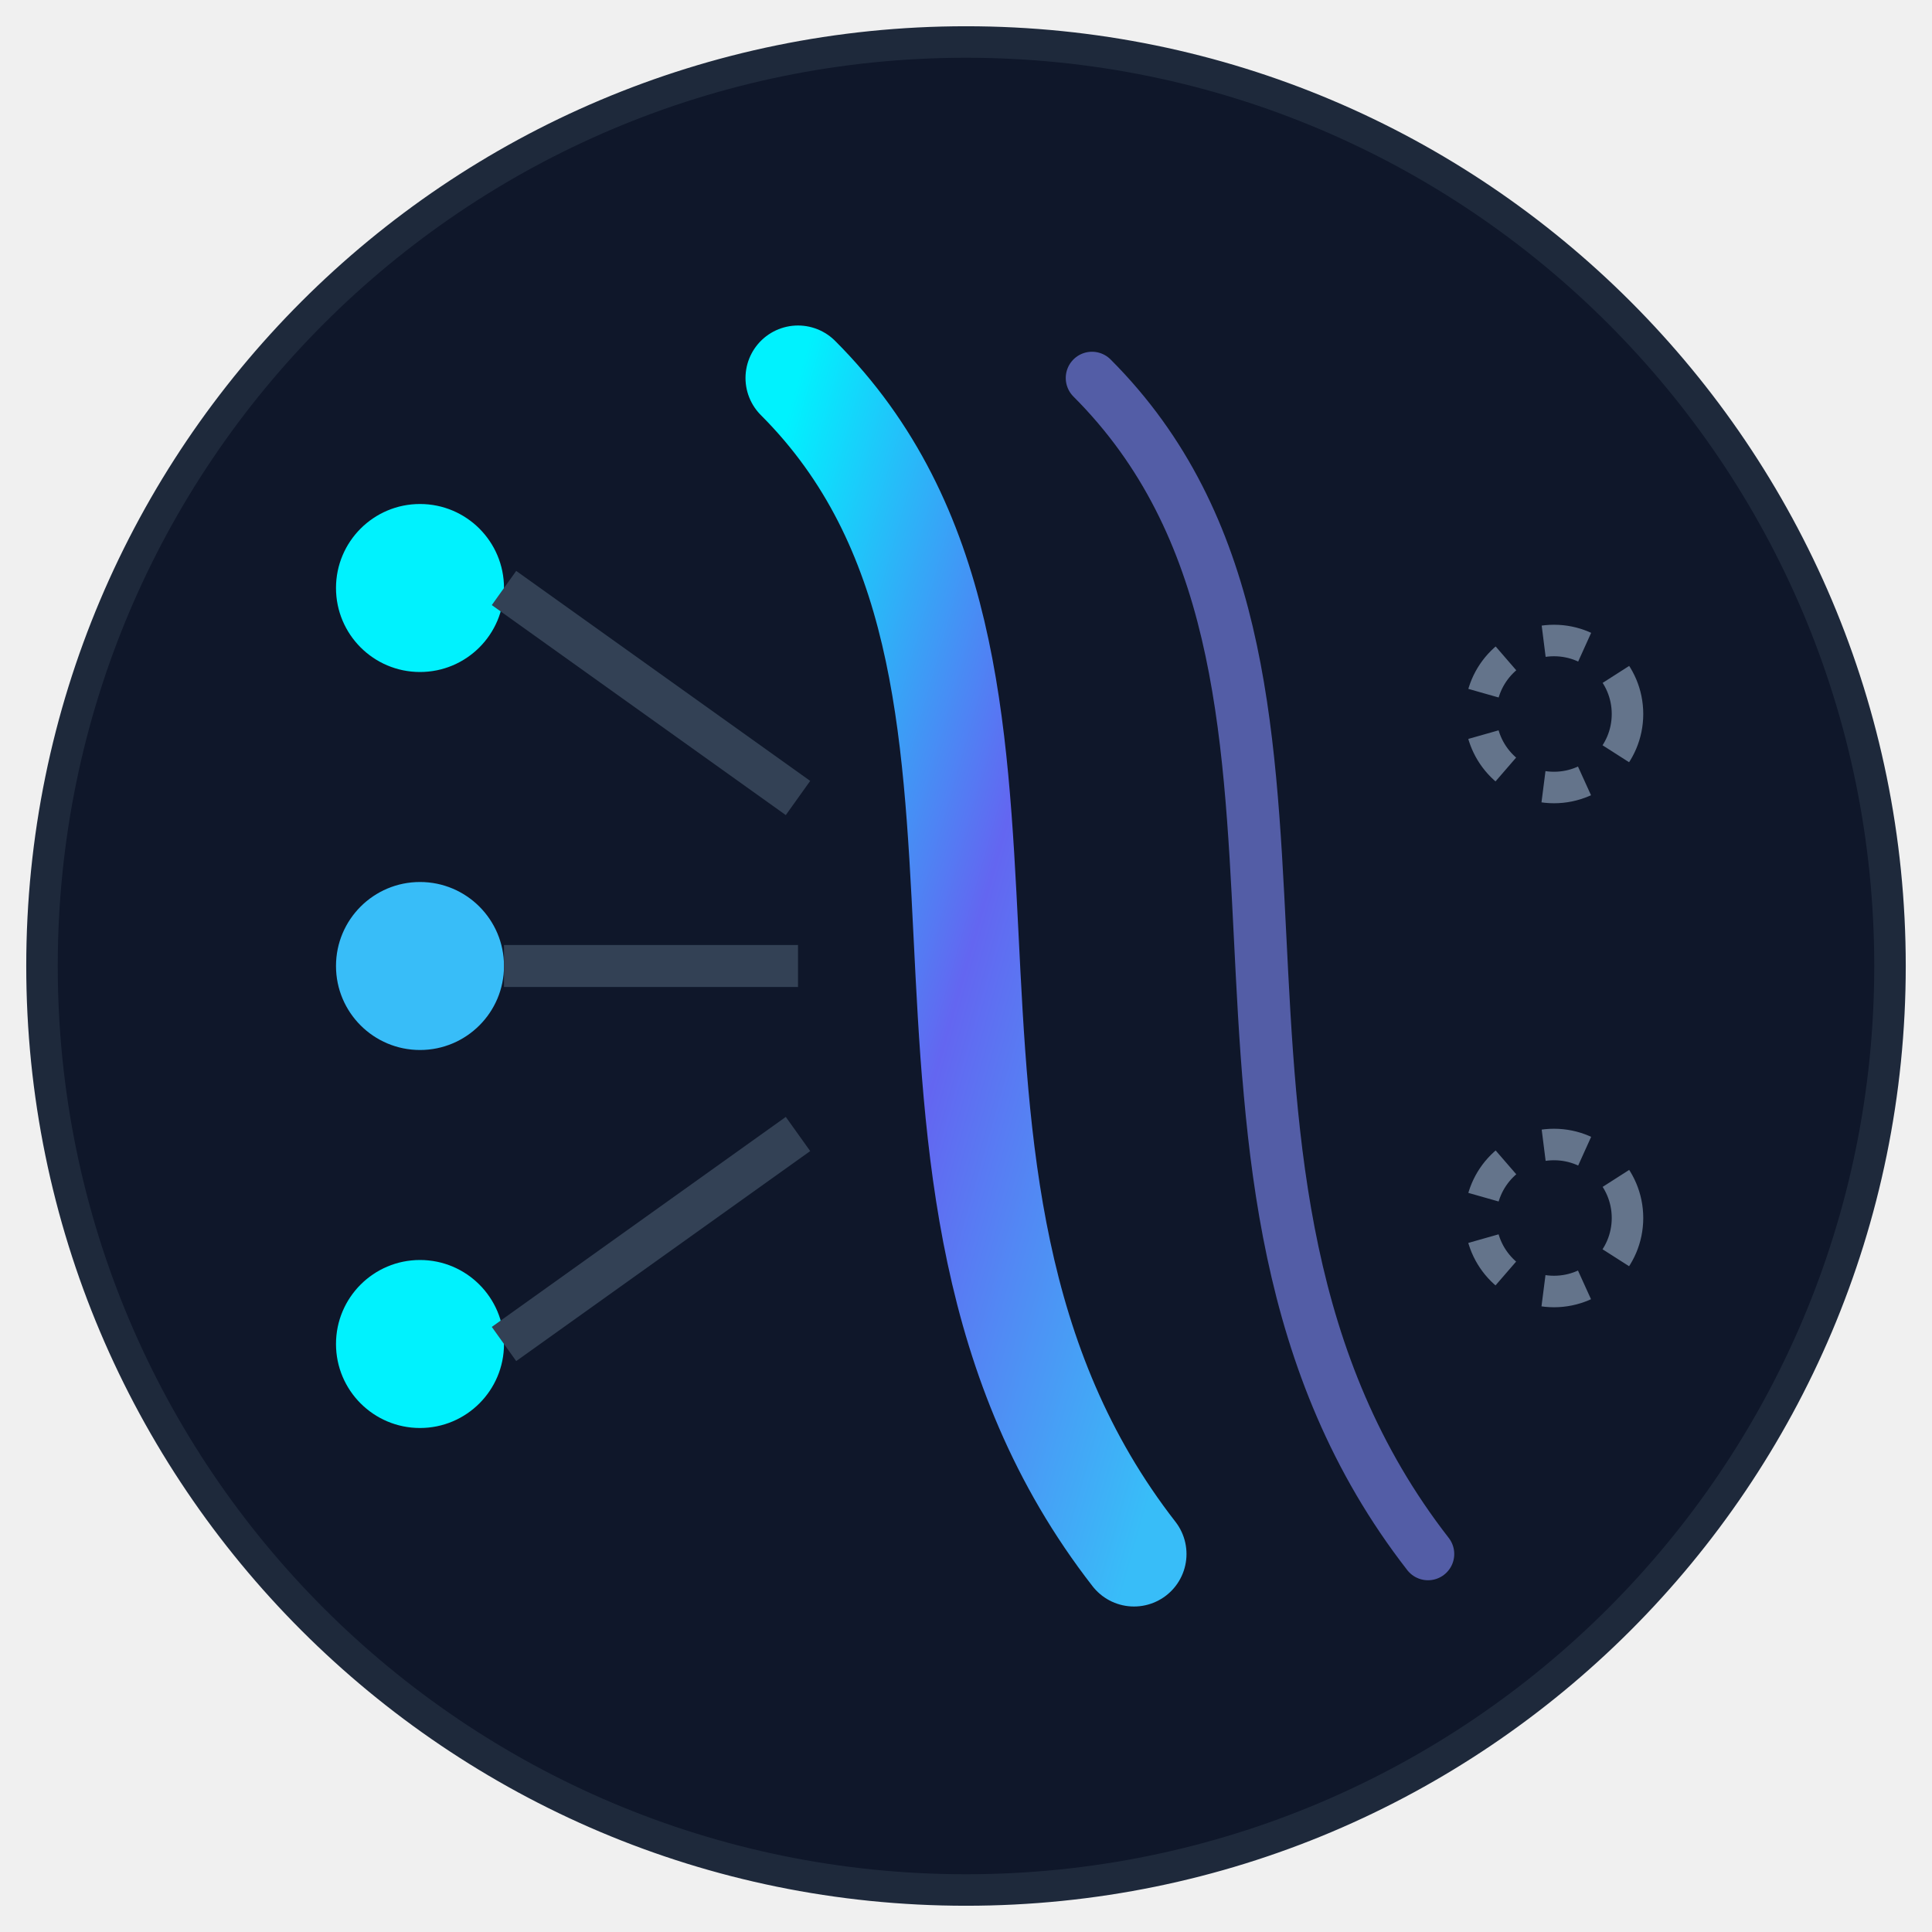
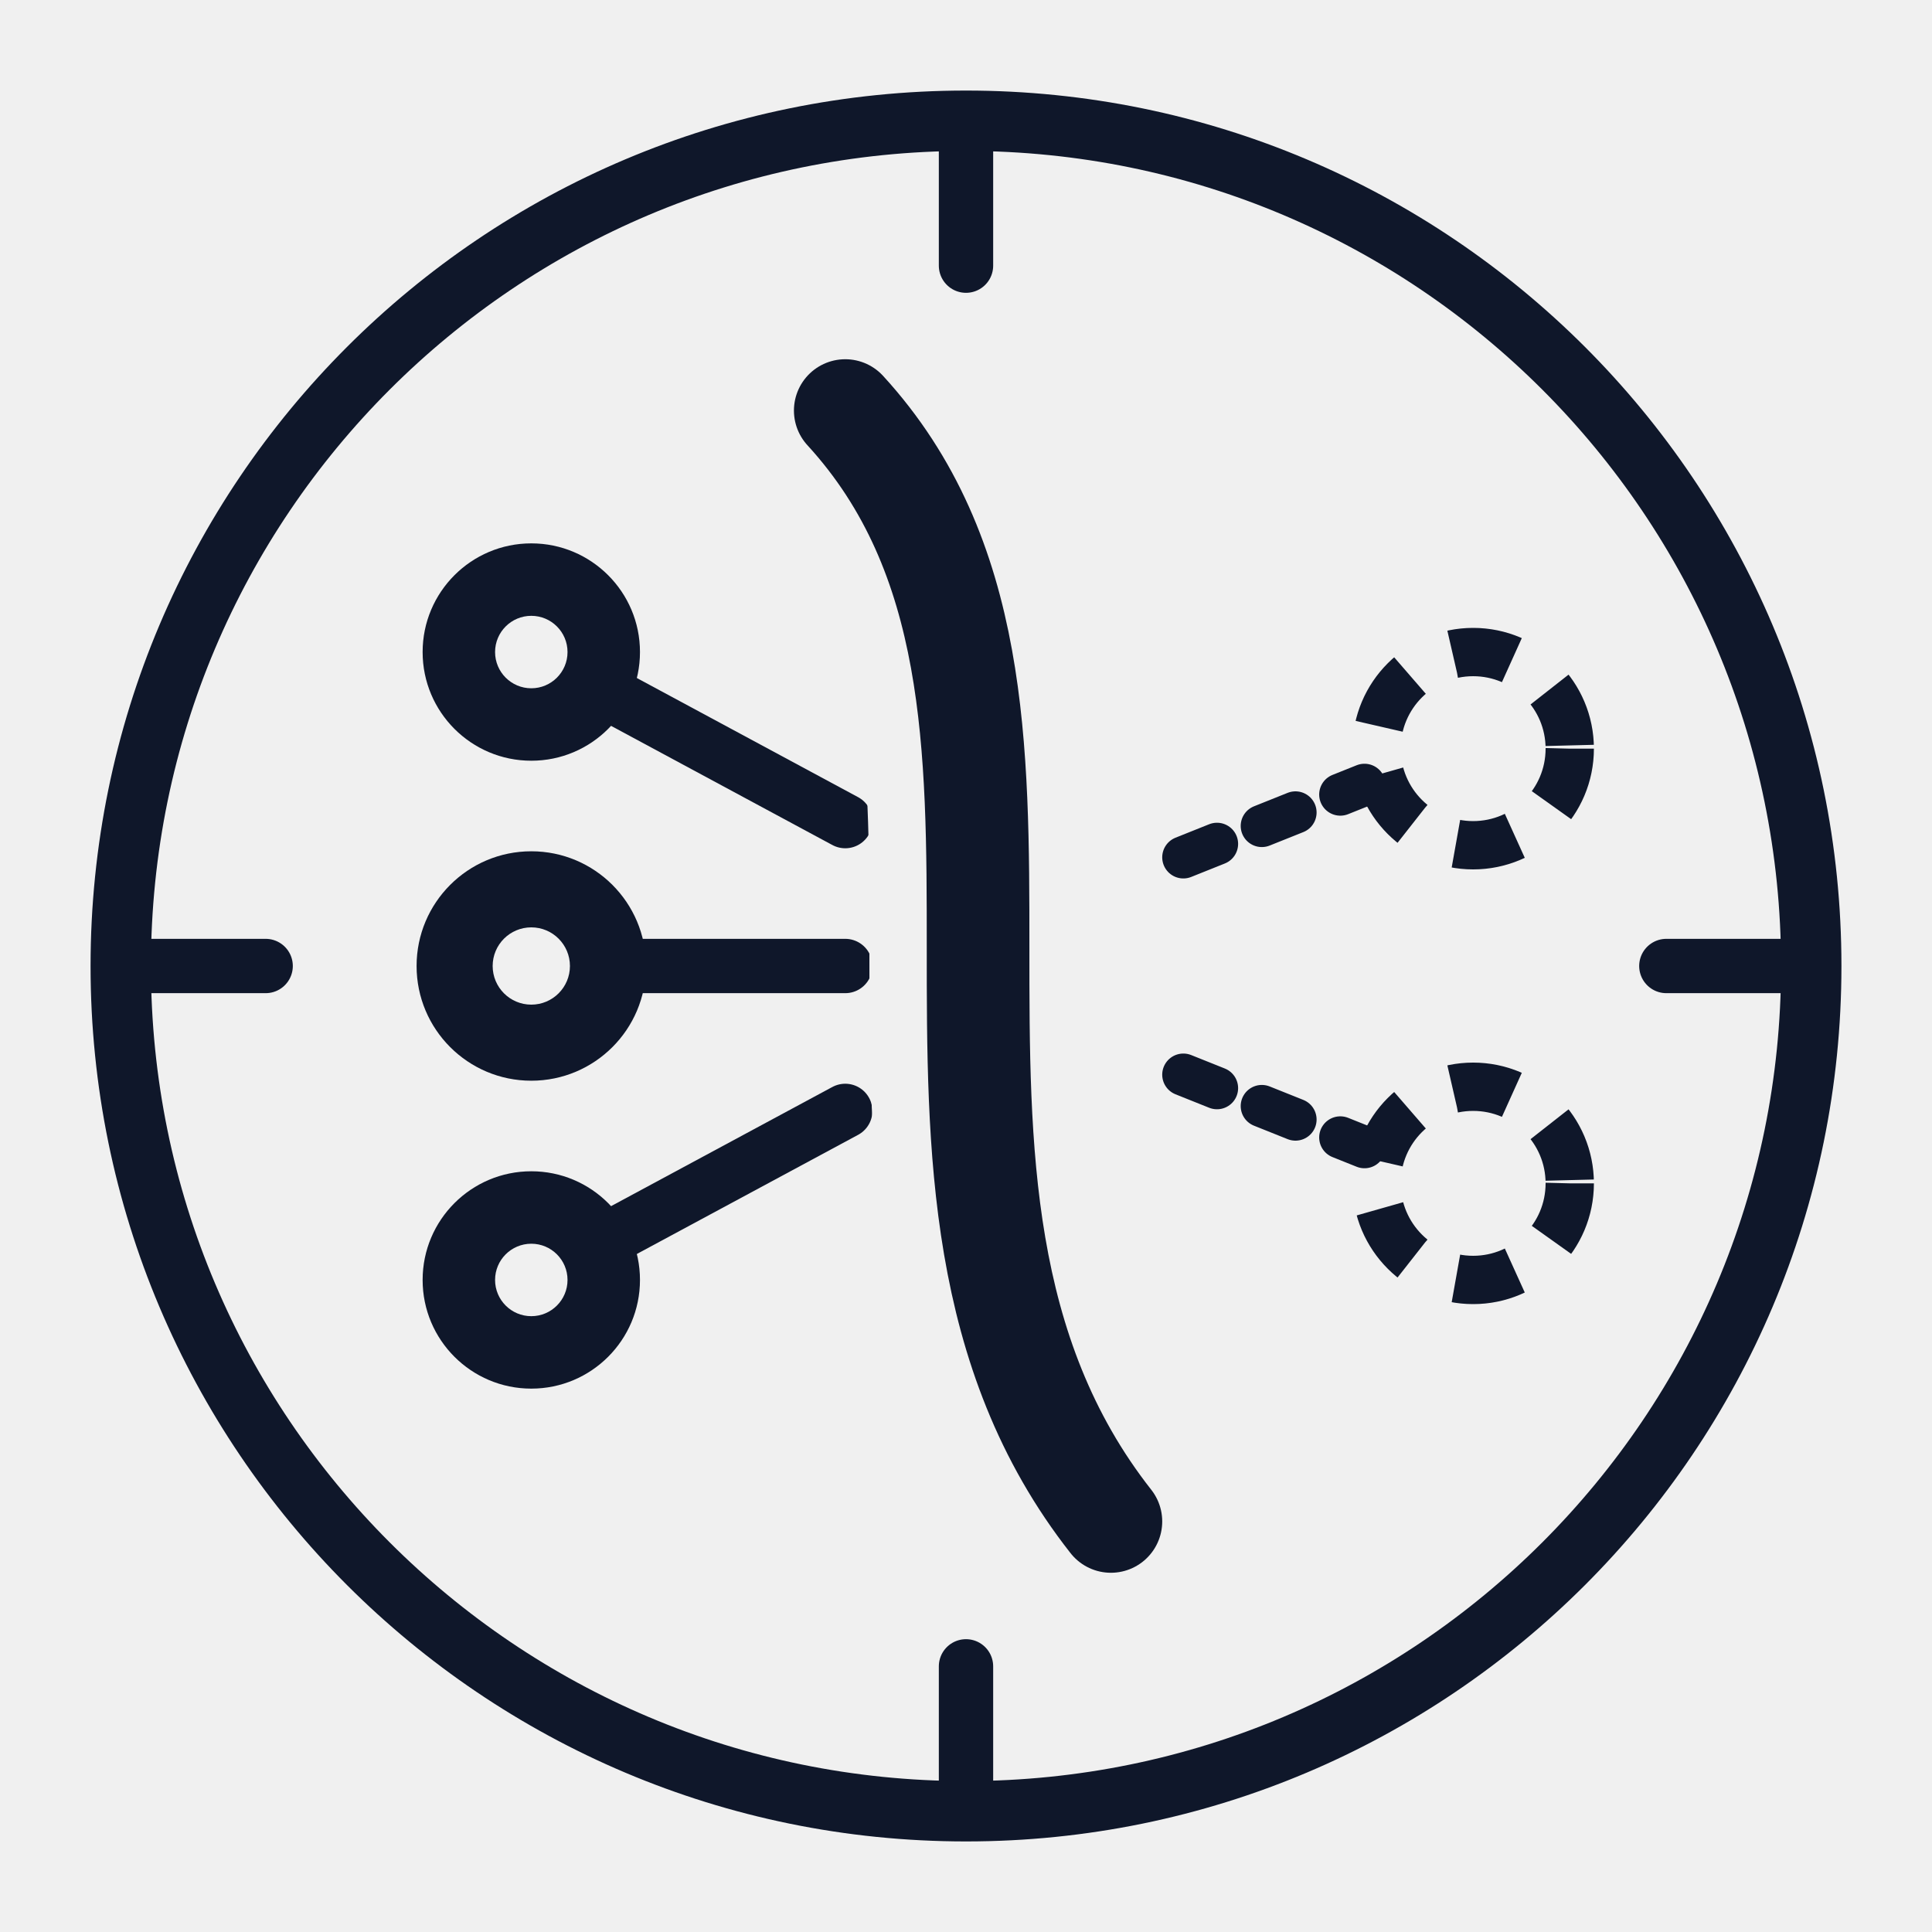
- <svg xmlns="http://www.w3.org/2000/svg" viewBox="14 14 92 92" role="img" aria-labelledby="title">
+ <svg xmlns="http://www.w3.org/2000/svg" viewBox="0 0 160 160" width="160" height="160" color="#0f172a">
+   <style>@media (prefers-color-scheme: dark) { :root { color: #f8fafc; } }</style>
  <defs>
-     <linearGradient id="washWaveGrad" x1="0%" y1="0%" x2="100%" y2="100%">
-       <stop offset="0%" stop-color="#00f2fe" />
-       <stop offset="50%" stop-color="#6366f1" />
-       <stop offset="100%" stop-color="#38bdf8" />
-     </linearGradient>
+     <mask id="cutouts" maskUnits="userSpaceOnUse" x="0" y="0" width="160" height="160">
+       <rect width="160" height="160" fill="white" />
+       <g transform="translate(80 80)" fill="black">
+         <circle cx="-36" cy="-26" r="3" />
+         <circle cx="-36" cy="0" r="3.2" />
+         <circle cx="-36" cy="26" r="3" />
+         <path d="M -10,-46 C 12,-22 -10,18 12,46" fill="none" stroke="black" stroke-width="18" stroke-linecap="round" />
+       </g>
+     </mask>
  </defs>
-   <g transform="translate(60, 60)">
-     <circle cx="0" cy="0" r="44" fill="#0f172a" stroke="#1e293b" stroke-width="1.5" />
-     <circle cx="-26" cy="-18" r="4" fill="#00f2fe" />
-     <circle cx="-26" cy="0" r="4" fill="#38bdf8" />
-     <circle cx="-26" cy="18" r="4" fill="#00f2fe" />
-     <line x1="-22" y1="-18" x2="-8" y2="-8" stroke="#334155" stroke-width="2" />
-     <line x1="-22" y1="0" x2="-8" y2="0" stroke="#334155" stroke-width="2" />
-     <line x1="-22" y1="18" x2="-8" y2="8" stroke="#334155" stroke-width="2" />
-     <path d="M -8,-28 C 6,-14 -6,10 8,28" fill="none" stroke="url(#washWaveGrad)" stroke-width="5" stroke-linecap="round" />
-     <path d="M 6,-28 C 20,-14 8,10 22,28" fill="none" stroke="#818cf8" stroke-width="2.5" stroke-linecap="round" stroke-opacity="0.6" />
-     <circle cx="28" cy="-12" r="3.5" fill="none" stroke="#64748b" stroke-width="1.5" stroke-dasharray="2 2" />
-     <circle cx="28" cy="12" r="3.5" fill="none" stroke="#64748b" stroke-width="1.5" stroke-dasharray="2 2" />
+   <g mask="url(#cutouts)">
+     <g transform="translate(80 80)" fill="none" stroke="currentColor">
+       <circle r="70" stroke-width="5" />
+       <g stroke-width="4.5" stroke-linecap="round">
+         <path d="M-70 0H-58 M58 0H70 M0-70V-58 M0 58V70" />
+         <path d="M-36-26L-10-12 M-36 0H-10 M-36 26L-10 12" />
+       </g>
+       <g fill="currentColor" stroke="none">
+         <circle cx="-36" cy="-26" r="9" />
+         <circle cx="-36" cy="0" r="9.5" />
+         <circle cx="-36" cy="26" r="9" />
+       </g>
+       <path d="M18-9L33-15 M18 9L33 15" stroke-width="3.5" stroke-dasharray="3 4" stroke-linecap="round" />
+       <circle cx="42" cy="-18" r="8" stroke-width="4" stroke-dasharray="5 4" />
+       <circle cx="42" cy="18" r="8" stroke-width="4" stroke-dasharray="5 4" />
+     </g>
  </g>
+   <path transform="translate(80 80)" d="M -10,-46 C 12,-22 -10,18 12,46" fill="none" stroke="currentColor" stroke-width="8.5" stroke-linecap="round" />
</svg>
